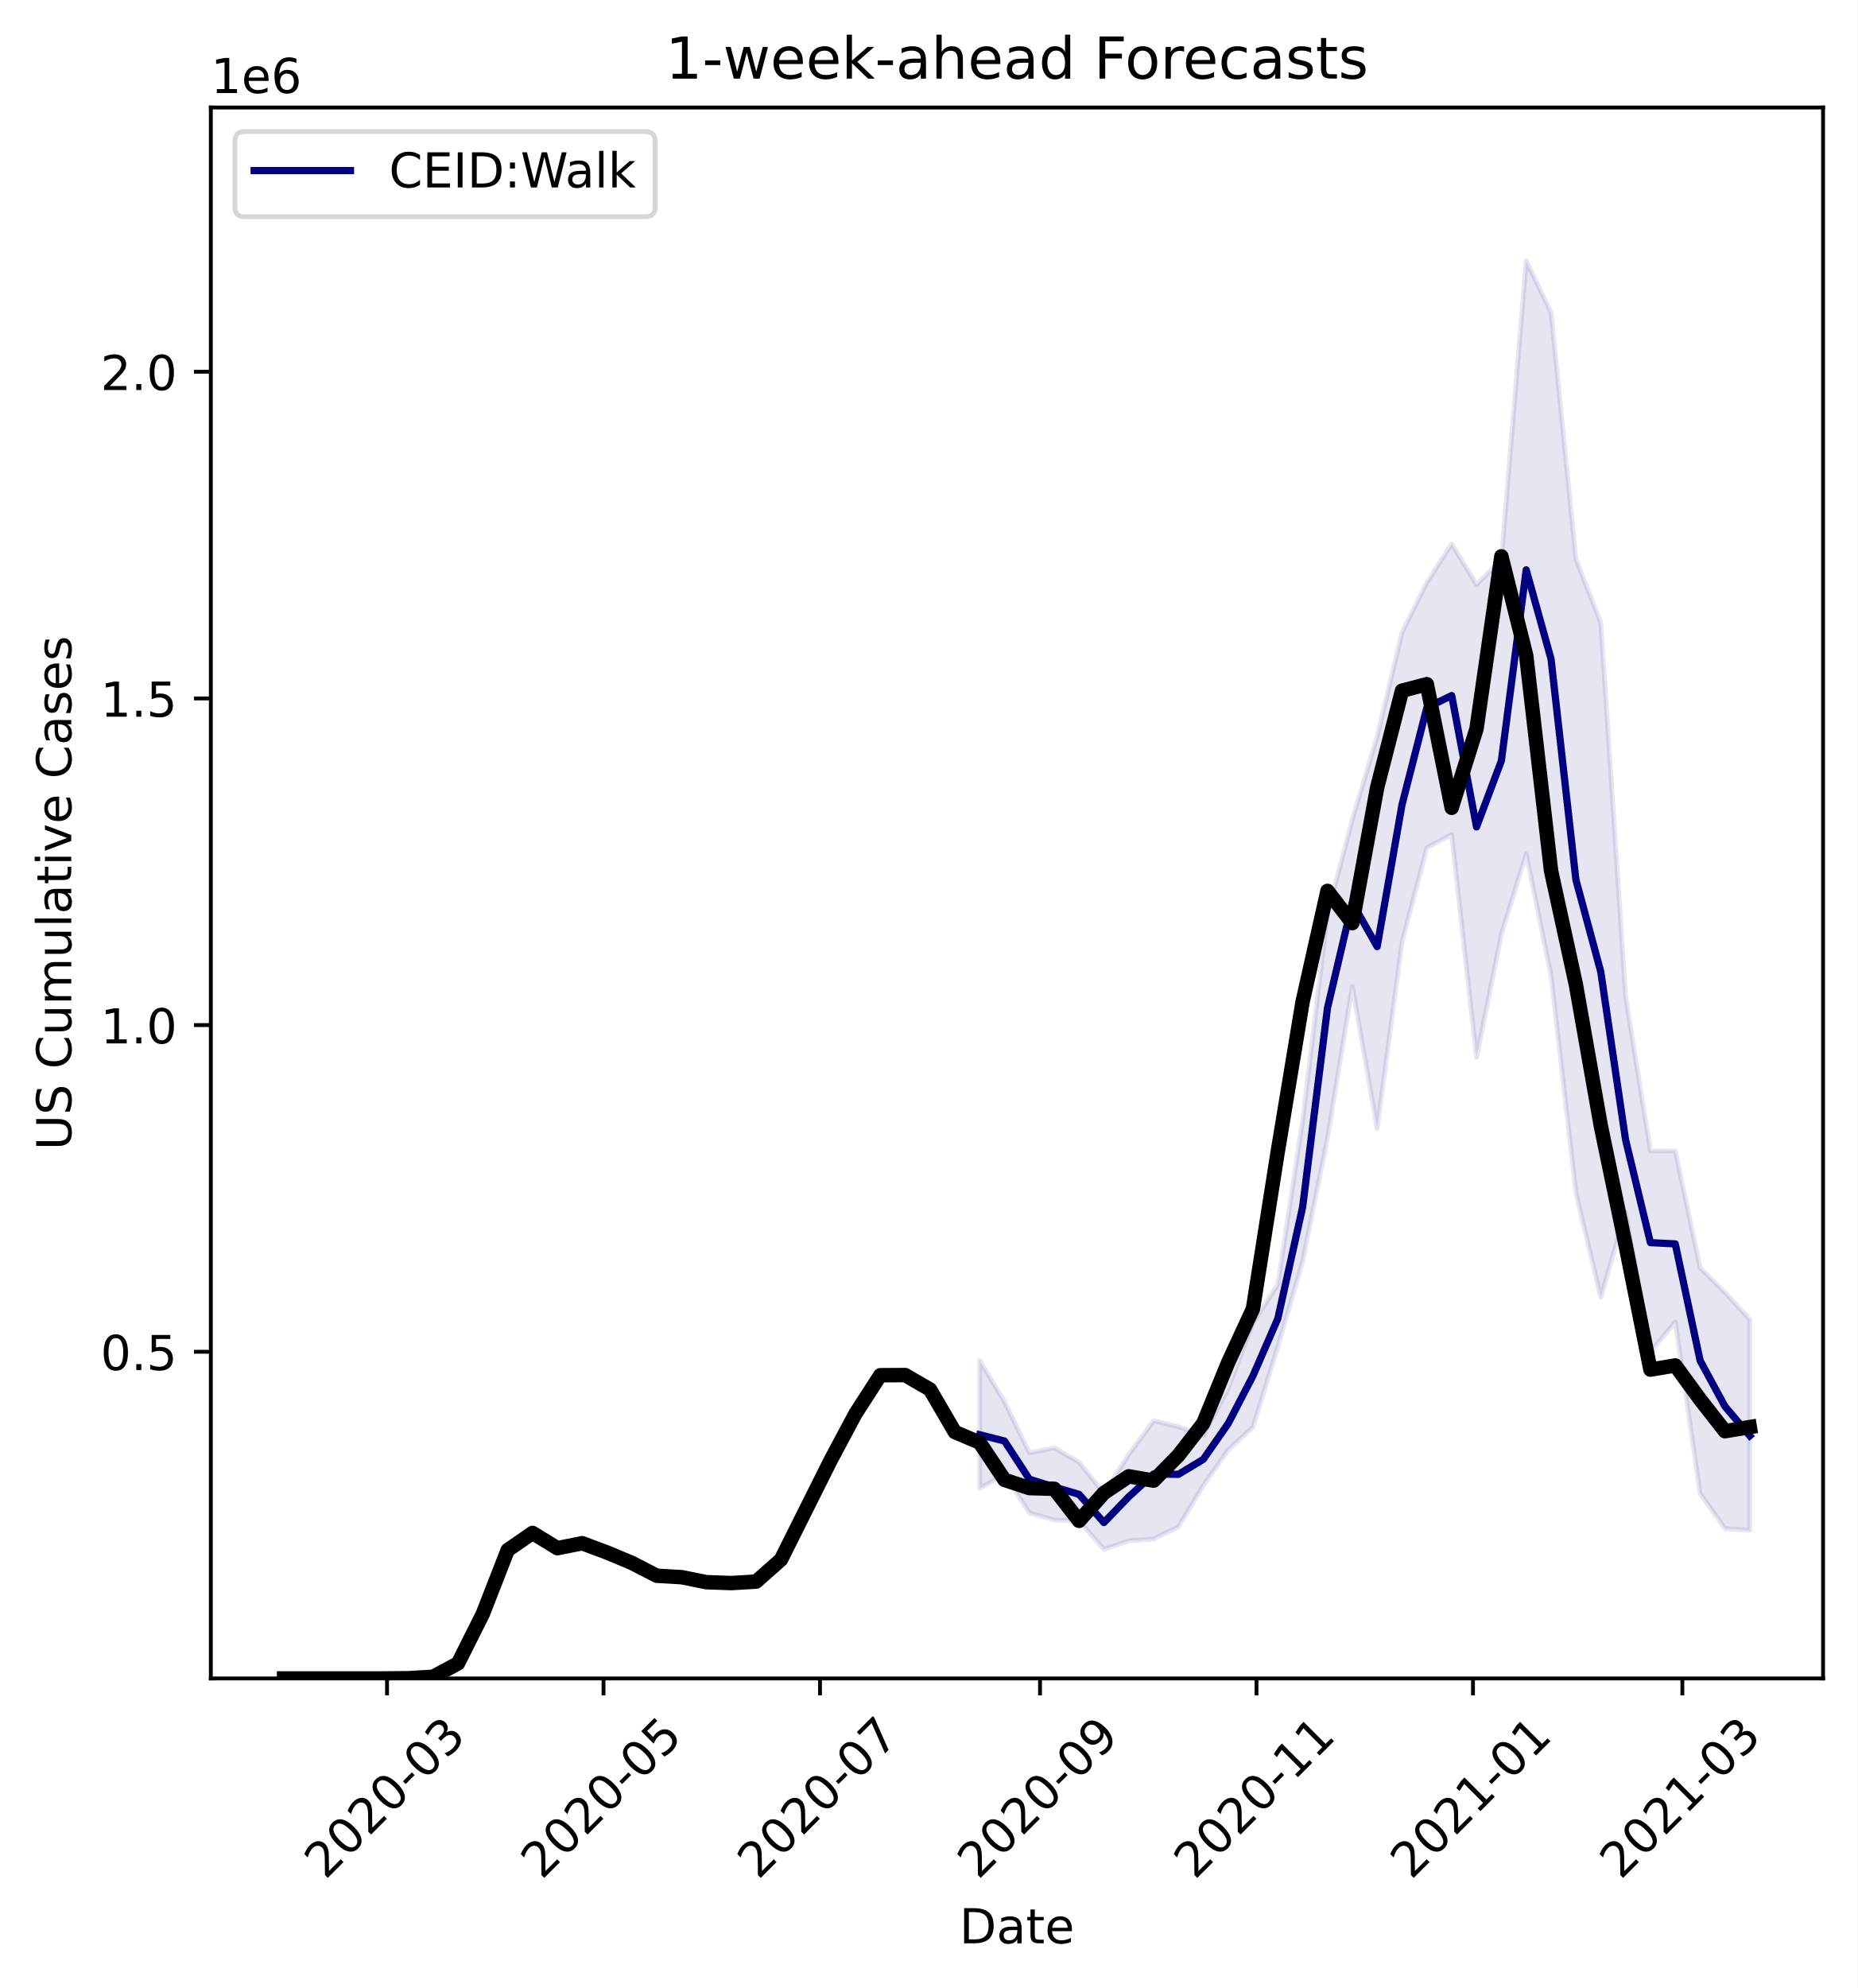
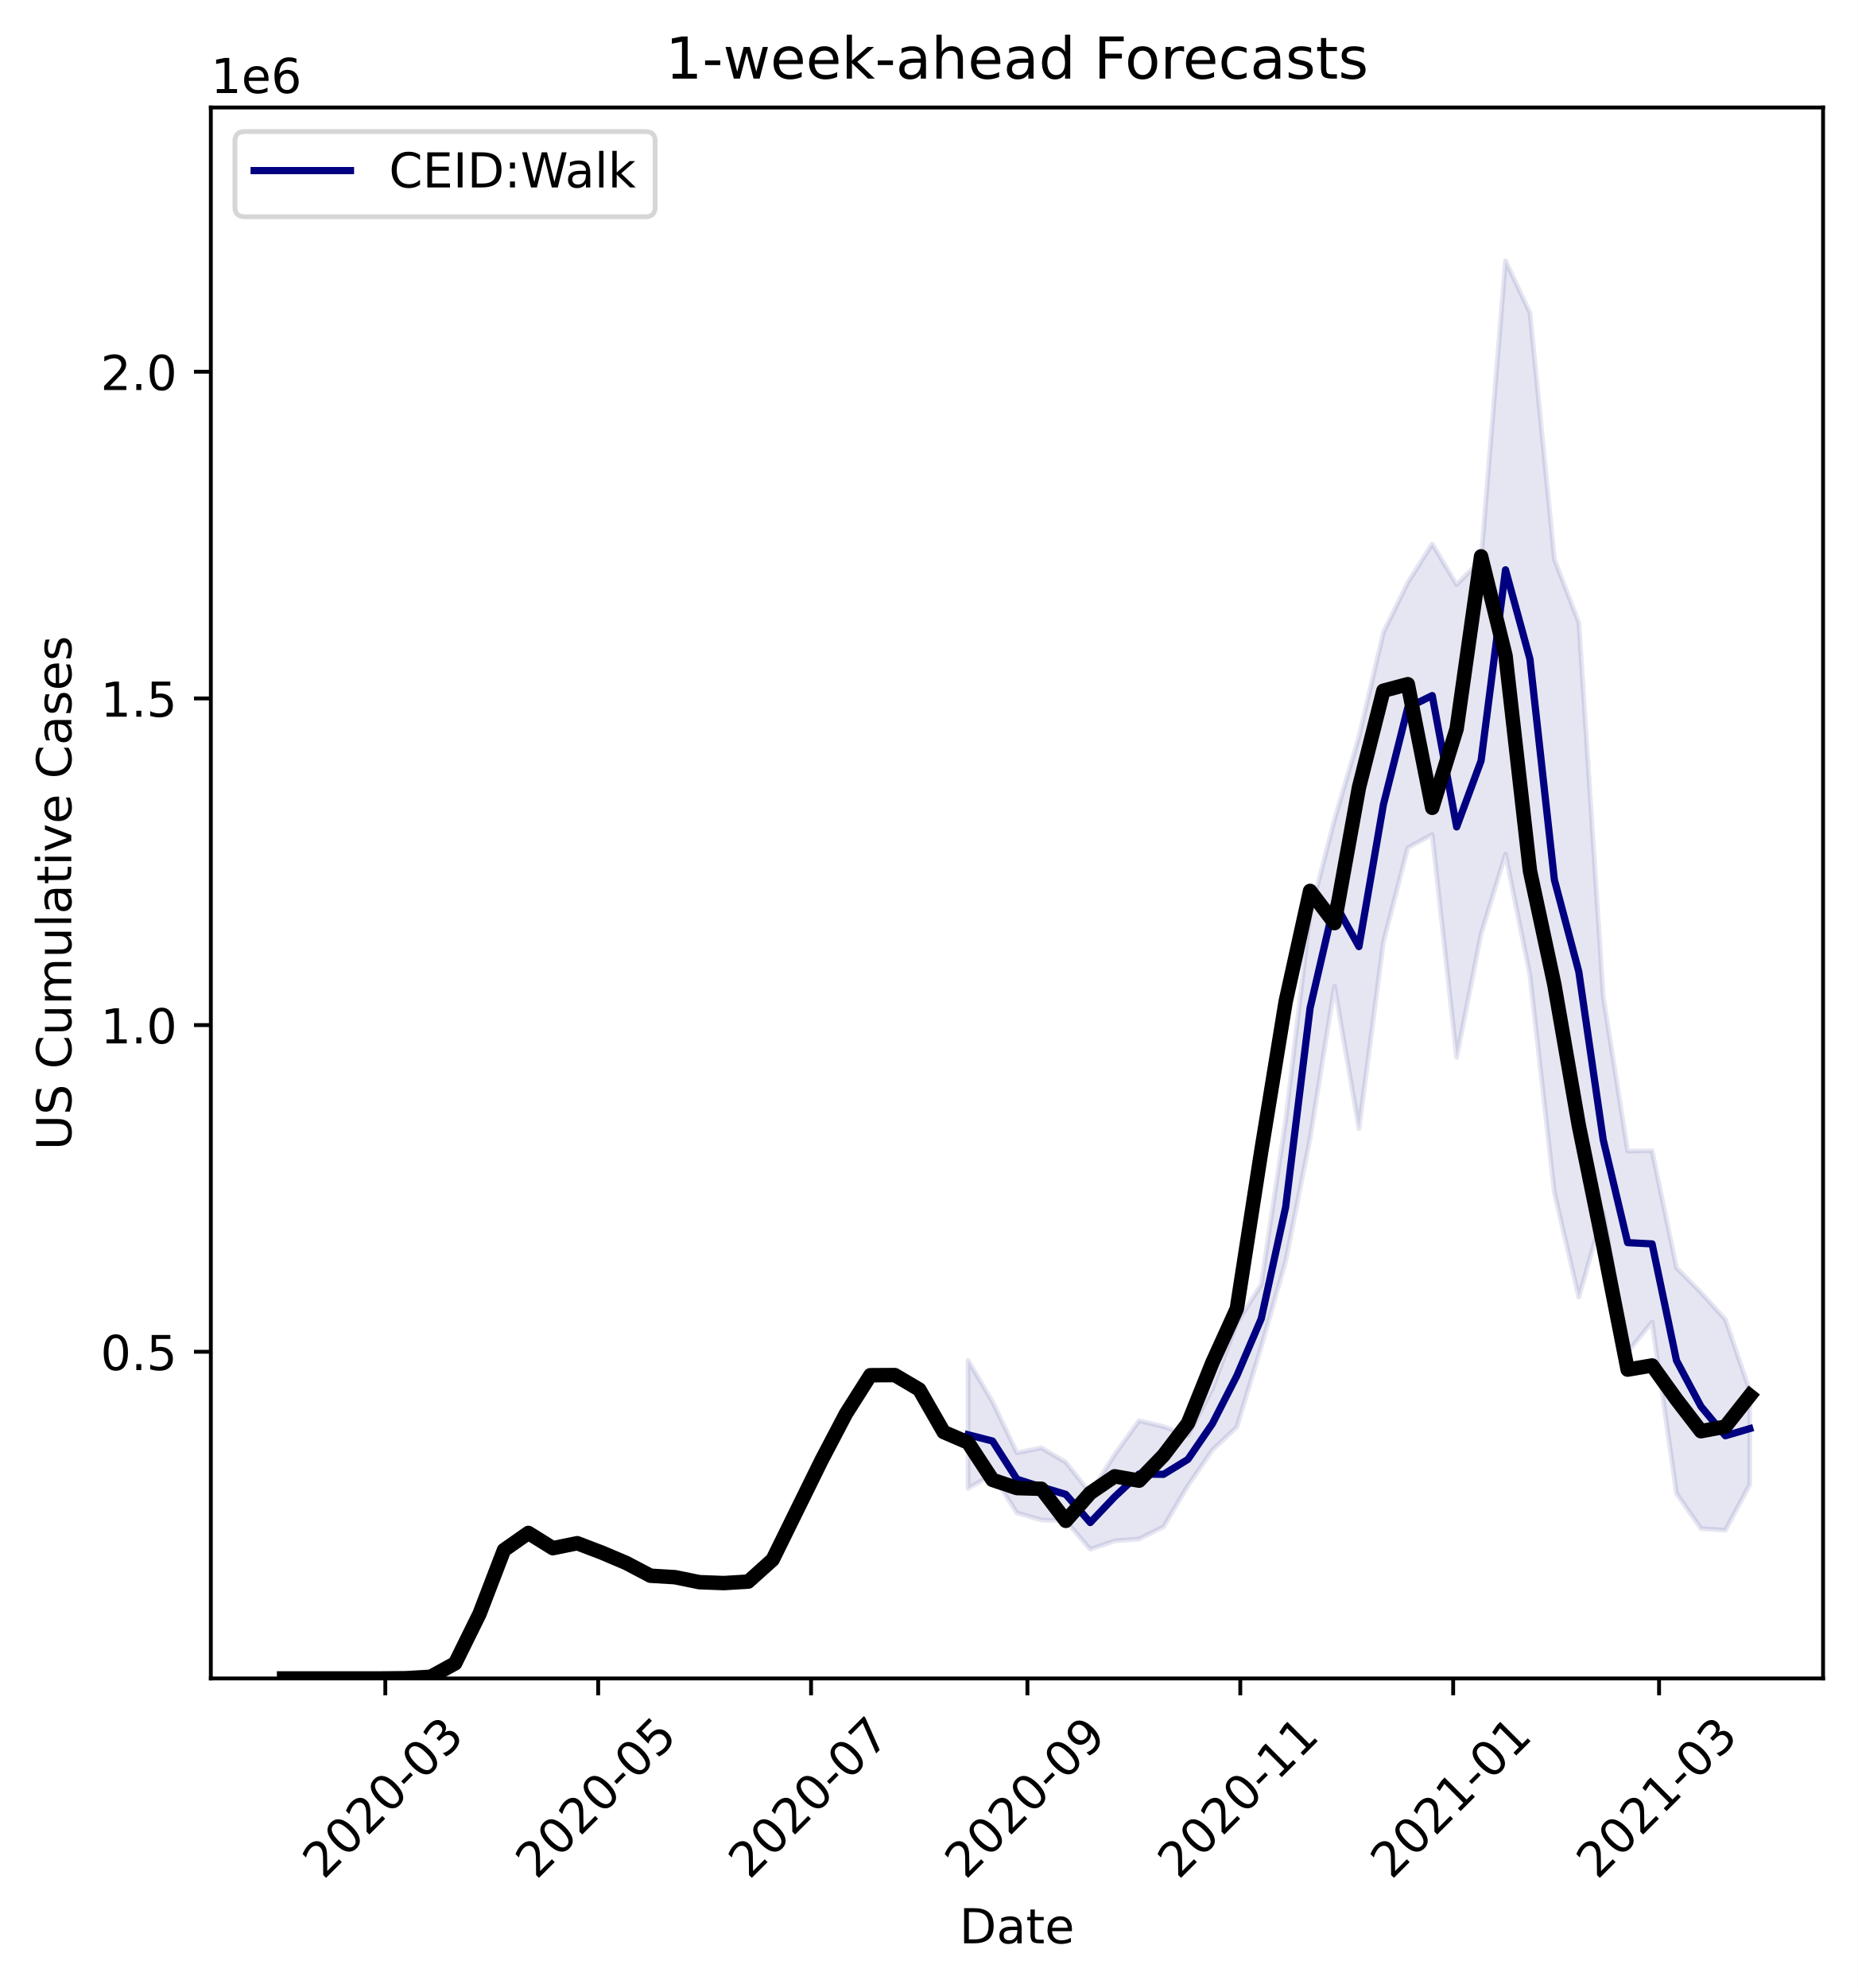
<svg xmlns="http://www.w3.org/2000/svg" xmlns:xlink="http://www.w3.org/1999/xlink" height="412.745pt" version="1.1" viewBox="0 0 385.781 412.745" width="385.781pt">
  <defs>
    <style type="text/css">
*{stroke-linecap:butt;stroke-linejoin:round;}
  </style>
  </defs>
  <g id="figure_1">
    <g id="patch_1">
      <path d="M 0 412.745  L 385.781 412.745  L 385.781 0  L 0 0  z " style="fill:#ffffff;" />
    </g>
    <g id="axes_1">
      <g id="patch_2">
        <path d="M 43.781 348.478  L 378.581 348.478  L 378.581 22.318  L 43.781 22.318  z " style="fill:#ffffff;" />
      </g>
      <g id="PolyCollection_1">
        <defs>
-           <path d="M 203.443 -130.276  L 203.443 -103.738  L 208.602 -106.605  L 213.761 -98.642  L 218.919 -97.173  L 224.078 -96.98  L 229.237 -91.088  L 234.395 -92.827  L 239.554 -93.236  L 244.713 -95.759  L 249.872 -104.308  L 255.03 -111.693  L 260.189 -116.458  L 265.348 -133.135  L 270.506 -150.865  L 275.665 -176.455  L 280.824 -207.996  L 285.982 -178.442  L 291.141 -217.152  L 296.3 -236.736  L 301.459 -239.491  L 306.617 -193.221  L 311.776 -218.84  L 316.935 -235.43  L 322.093 -210.278  L 327.252 -165.183  L 332.411 -143.42  L 337.57 -161.109  L 342.728 -132.05  L 347.887 -138.264  L 353.046 -102.678  L 358.204 -95.387  L 363.363 -95.051  L 363.363 -138.801  L 363.363 -138.801  L 358.204 -144.392  L 353.046 -149.519  L 347.887 -173.801  L 342.728 -173.77  L 337.57 -205.801  L 332.411 -283.465  L 327.252 -296.624  L 322.093 -347.801  L 316.935 -358.594  L 311.776 -296.475  L 306.617 -291.366  L 301.459 -299.815  L 296.3 -291.781  L 291.141 -281.403  L 285.982 -259.775  L 280.824 -242.571  L 275.665 -222.974  L 270.506 -180.047  L 265.348 -146.057  L 260.189 -138.045  L 255.03 -124.416  L 249.872 -114.721  L 244.713 -116.55  L 239.554 -117.776  L 234.395 -110.748  L 229.237 -102.726  L 224.078 -109.162  L 218.919 -112.134  L 213.761 -111.118  L 208.602 -121.696  L 203.443 -130.276  z " id="mccac0fa898" style="stroke:#000080;stroke-opacity:0.1;" />
+           <path d="M 201.036 -130.276  L 201.036 -103.738  L 206.109 -106.605  L 211.181 -98.642  L 216.254 -97.173  L 221.327 -96.98  L 226.399 -91.088  L 231.472 -92.827  L 236.545 -93.236  L 241.618 -95.759  L 246.69 -104.308  L 251.763 -111.693  L 256.836 -116.458  L 261.909 -133.135  L 266.981 -150.865  L 272.054 -176.455  L 277.127 -207.996  L 282.199 -178.442  L 287.272 -217.152  L 292.345 -236.736  L 297.418 -239.491  L 302.49 -193.221  L 307.563 -218.84  L 312.636 -235.43  L 317.709 -210.278  L 322.781 -165.183  L 327.854 -143.42  L 332.927 -161.109  L 337.999 -132.05  L 343.072 -138.264  L 348.145 -102.678  L 353.218 -95.387  L 358.29 -95.051  L 363.363 -104.524  L 363.363 -123.955  L 363.363 -123.955  L 358.29 -138.801  L 353.218 -144.392  L 348.145 -149.519  L 343.072 -173.801  L 337.999 -173.77  L 332.927 -205.801  L 327.854 -283.465  L 322.781 -296.624  L 317.709 -347.801  L 312.636 -358.594  L 307.563 -296.475  L 302.49 -291.366  L 297.418 -299.815  L 292.345 -291.781  L 287.272 -281.403  L 282.199 -259.775  L 277.127 -242.571  L 272.054 -222.974  L 266.981 -180.047  L 261.909 -146.057  L 256.836 -138.045  L 251.763 -124.416  L 246.69 -114.721  L 241.618 -116.55  L 236.545 -117.776  L 231.472 -110.748  L 226.399 -102.726  L 221.327 -109.162  L 216.254 -112.134  L 211.181 -111.118  L 206.109 -121.696  L 201.036 -130.276  z " id="mafcaa05355" style="stroke:#000080;stroke-opacity:0.1;" />
        </defs>
-         <g clip-path="url(#pb96f9cecdc)">
-           <use style="fill:#000080;fill-opacity:0.1;stroke:#000080;stroke-opacity:0.1;" x="0" xlink:href="#mccac0fa898" y="412.745" />
+         <g clip-path="url(#p8bfedc111c)">
+           <use style="fill:#000080;fill-opacity:0.1;stroke:#000080;stroke-opacity:0.1;" x="0" xlink:href="#mafcaa05355" y="412.745" />
        </g>
      </g>
      <g id="matplotlib.axis_1">
        <g id="xtick_1">
          <g id="line2d_1">
            <defs>
-               <path d="M 0 0  L 0 3.5  " id="mfee7a8692b" style="stroke:#000000;stroke-width:0.8;" />
-             </defs>
-             <g>
-               <use style="stroke:#000000;stroke-width:0.8;" x="80.371" xlink:href="#mfee7a8692b" y="348.478" />
+               <path d="M 0 0  L 0 3.5  " id="m36f935b553" style="stroke:#000000;stroke-width:0.8;" />
+             </defs>
+             <g>
+               <use style="stroke:#000000;stroke-width:0.8;" x="80.015" xlink:href="#m36f935b553" y="348.478" />
            </g>
          </g>
          <g id="text_1">
            <defs>
              <path d="M 19.188 8.297  L 53.609 8.297  L 53.609 0  L 7.328 0  L 7.328 8.297  Q 12.938 14.109 22.625 23.891  Q 32.328 33.688 34.812 36.531  Q 39.547 41.844 41.422 45.531  Q 43.312 49.219 43.312 52.781  Q 43.312 58.594 39.234 62.25  Q 35.156 65.922 28.609 65.922  Q 23.969 65.922 18.812 64.312  Q 13.672 62.703 7.812 59.422  L 7.812 69.391  Q 13.766 71.781 18.938 73  Q 24.125 74.219 28.422 74.219  Q 39.75 74.219 46.484 68.547  Q 53.219 62.891 53.219 53.422  Q 53.219 48.922 51.531 44.891  Q 49.859 40.875 45.406 35.406  Q 44.188 33.984 37.641 27.219  Q 31.109 20.453 19.188 8.297  z " id="DejaVuSans-50" />
              <path d="M 31.781 66.406  Q 24.172 66.406 20.328 58.906  Q 16.5 51.422 16.5 36.375  Q 16.5 21.391 20.328 13.891  Q 24.172 6.391 31.781 6.391  Q 39.453 6.391 43.281 13.891  Q 47.125 21.391 47.125 36.375  Q 47.125 51.422 43.281 58.906  Q 39.453 66.406 31.781 66.406  z M 31.781 74.219  Q 44.047 74.219 50.516 64.516  Q 56.984 54.828 56.984 36.375  Q 56.984 17.969 50.516 8.266  Q 44.047 -1.422 31.781 -1.422  Q 19.531 -1.422 13.062 8.266  Q 6.594 17.969 6.594 36.375  Q 6.594 54.828 13.062 64.516  Q 19.531 74.219 31.781 74.219  z " id="DejaVuSans-48" />
              <path d="M 4.891 31.391  L 31.203 31.391  L 31.203 23.391  L 4.891 23.391  z " id="DejaVuSans-45" />
              <path d="M 40.578 39.312  Q 47.656 37.797 51.625 33  Q 55.609 28.219 55.609 21.188  Q 55.609 10.406 48.188 4.484  Q 40.766 -1.422 27.094 -1.422  Q 22.516 -1.422 17.656 -0.516  Q 12.797 0.391 7.625 2.203  L 7.625 11.719  Q 11.719 9.328 16.594 8.109  Q 21.484 6.891 26.812 6.891  Q 36.078 6.891 40.938 10.547  Q 45.797 14.203 45.797 21.188  Q 45.797 27.641 41.281 31.266  Q 36.766 34.906 28.719 34.906  L 20.219 34.906  L 20.219 43.016  L 29.109 43.016  Q 36.375 43.016 40.234 45.922  Q 44.094 48.828 44.094 54.297  Q 44.094 59.906 40.109 62.906  Q 36.141 65.922 28.719 65.922  Q 24.656 65.922 20.016 65.031  Q 15.375 64.156 9.812 62.312  L 9.812 71.094  Q 15.438 72.656 20.344 73.438  Q 25.25 74.219 29.594 74.219  Q 40.828 74.219 47.359 69.109  Q 53.906 64.016 53.906 55.328  Q 53.906 49.266 50.438 45.094  Q 46.969 40.922 40.578 39.312  z " id="DejaVuSans-51" />
            </defs>
-             <g transform="translate(67.54993 390.3959)rotate(-45)scale(0.1 -0.1)">
+             <g transform="translate(67.19373 390.3959)rotate(-45)scale(0.1 -0.1)">
              <use xlink:href="#DejaVuSans-50" />
              <use x="63.623" xlink:href="#DejaVuSans-48" />
              <use x="127.246" xlink:href="#DejaVuSans-50" />
              <use x="190.869" xlink:href="#DejaVuSans-48" />
              <use x="254.492" xlink:href="#DejaVuSans-45" />
              <use x="290.576" xlink:href="#DejaVuSans-48" />
              <use x="354.199" xlink:href="#DejaVuSans-51" />
            </g>
          </g>
        </g>
        <g id="xtick_2">
          <g id="line2d_2">
            <g>
-               <use style="stroke:#000000;stroke-width:0.8;" x="125.326" xlink:href="#mfee7a8692b" y="348.478" />
+               <use style="stroke:#000000;stroke-width:0.8;" x="124.22" xlink:href="#m36f935b553" y="348.478" />
            </g>
          </g>
          <g id="text_2">
            <defs>
              <path d="M 10.797 72.906  L 49.516 72.906  L 49.516 64.594  L 19.828 64.594  L 19.828 46.734  Q 21.969 47.469 24.109 47.828  Q 26.266 48.188 28.422 48.188  Q 40.625 48.188 47.75 41.5  Q 54.891 34.812 54.891 23.391  Q 54.891 11.625 47.562 5.094  Q 40.234 -1.422 26.906 -1.422  Q 22.312 -1.422 17.547 -0.641  Q 12.797 0.141 7.719 1.703  L 7.719 11.625  Q 12.109 9.234 16.797 8.062  Q 21.484 6.891 26.703 6.891  Q 35.156 6.891 40.078 11.328  Q 45.016 15.766 45.016 23.391  Q 45.016 31 40.078 35.438  Q 35.156 39.891 26.703 39.891  Q 22.75 39.891 18.812 39.016  Q 14.891 38.141 10.797 36.281  z " id="DejaVuSans-53" />
            </defs>
-             <g transform="translate(112.5044 390.3959)rotate(-45)scale(0.1 -0.1)">
+             <g transform="translate(111.3989 390.3959)rotate(-45)scale(0.1 -0.1)">
              <use xlink:href="#DejaVuSans-50" />
              <use x="63.623" xlink:href="#DejaVuSans-48" />
              <use x="127.246" xlink:href="#DejaVuSans-50" />
              <use x="190.869" xlink:href="#DejaVuSans-48" />
              <use x="254.492" xlink:href="#DejaVuSans-45" />
              <use x="290.576" xlink:href="#DejaVuSans-48" />
              <use x="354.199" xlink:href="#DejaVuSans-53" />
            </g>
          </g>
        </g>
        <g id="xtick_3">
          <g id="line2d_3">
            <g>
-               <use style="stroke:#000000;stroke-width:0.8;" x="170.28" xlink:href="#mfee7a8692b" y="348.478" />
+               <use style="stroke:#000000;stroke-width:0.8;" x="168.425" xlink:href="#m36f935b553" y="348.478" />
            </g>
          </g>
          <g id="text_3">
            <defs>
              <path d="M 8.203 72.906  L 55.078 72.906  L 55.078 68.703  L 28.609 0  L 18.312 0  L 43.219 64.594  L 8.203 64.594  z " id="DejaVuSans-55" />
            </defs>
-             <g transform="translate(157.4588 390.3959)rotate(-45)scale(0.1 -0.1)">
+             <g transform="translate(155.6041 390.3959)rotate(-45)scale(0.1 -0.1)">
              <use xlink:href="#DejaVuSans-50" />
              <use x="63.623" xlink:href="#DejaVuSans-48" />
              <use x="127.246" xlink:href="#DejaVuSans-50" />
              <use x="190.869" xlink:href="#DejaVuSans-48" />
              <use x="254.492" xlink:href="#DejaVuSans-45" />
              <use x="290.576" xlink:href="#DejaVuSans-48" />
              <use x="354.199" xlink:href="#DejaVuSans-55" />
            </g>
          </g>
        </g>
        <g id="xtick_4">
          <g id="line2d_4">
            <g>
-               <use style="stroke:#000000;stroke-width:0.8;" x="215.971" xlink:href="#mfee7a8692b" y="348.478" />
+               <use style="stroke:#000000;stroke-width:0.8;" x="213.355" xlink:href="#m36f935b553" y="348.478" />
            </g>
          </g>
          <g id="text_4">
            <defs>
              <path d="M 10.984 1.516  L 10.984 10.5  Q 14.703 8.734 18.5 7.812  Q 22.312 6.891 25.984 6.891  Q 35.75 6.891 40.891 13.453  Q 46.047 20.016 46.781 33.406  Q 43.953 29.203 39.594 26.953  Q 35.25 24.703 29.984 24.703  Q 19.047 24.703 12.672 31.312  Q 6.297 37.938 6.297 49.422  Q 6.297 60.641 12.938 67.422  Q 19.578 74.219 30.609 74.219  Q 43.266 74.219 49.922 64.516  Q 56.594 54.828 56.594 36.375  Q 56.594 19.141 48.406 8.859  Q 40.234 -1.422 26.422 -1.422  Q 22.703 -1.422 18.891 -0.688  Q 15.094 0.047 10.984 1.516  z M 30.609 32.422  Q 37.25 32.422 41.125 36.953  Q 45.016 41.5 45.016 49.422  Q 45.016 57.281 41.125 61.844  Q 37.25 66.406 30.609 66.406  Q 23.969 66.406 20.094 61.844  Q 16.219 57.281 16.219 49.422  Q 16.219 41.5 20.094 36.953  Q 23.969 32.422 30.609 32.422  z " id="DejaVuSans-57" />
            </defs>
-             <g transform="translate(203.1502 390.3959)rotate(-45)scale(0.1 -0.1)">
+             <g transform="translate(200.534 390.3959)rotate(-45)scale(0.1 -0.1)">
              <use xlink:href="#DejaVuSans-50" />
              <use x="63.623" xlink:href="#DejaVuSans-48" />
              <use x="127.246" xlink:href="#DejaVuSans-50" />
              <use x="190.869" xlink:href="#DejaVuSans-48" />
              <use x="254.492" xlink:href="#DejaVuSans-45" />
              <use x="290.576" xlink:href="#DejaVuSans-48" />
              <use x="354.199" xlink:href="#DejaVuSans-57" />
            </g>
          </g>
        </g>
        <g id="xtick_5">
          <g id="line2d_5">
            <g>
-               <use style="stroke:#000000;stroke-width:0.8;" x="260.926" xlink:href="#mfee7a8692b" y="348.478" />
+               <use style="stroke:#000000;stroke-width:0.8;" x="257.56" xlink:href="#m36f935b553" y="348.478" />
            </g>
          </g>
          <g id="text_5">
            <defs>
              <path d="M 12.406 8.297  L 28.516 8.297  L 28.516 63.922  L 10.984 60.406  L 10.984 69.391  L 28.422 72.906  L 38.281 72.906  L 38.281 8.297  L 54.391 8.297  L 54.391 0  L 12.406 0  z " id="DejaVuSans-49" />
            </defs>
-             <g transform="translate(248.1046 390.3959)rotate(-45)scale(0.1 -0.1)">
+             <g transform="translate(244.7392 390.3959)rotate(-45)scale(0.1 -0.1)">
              <use xlink:href="#DejaVuSans-50" />
              <use x="63.623" xlink:href="#DejaVuSans-48" />
              <use x="127.246" xlink:href="#DejaVuSans-50" />
              <use x="190.869" xlink:href="#DejaVuSans-48" />
              <use x="254.492" xlink:href="#DejaVuSans-45" />
              <use x="290.576" xlink:href="#DejaVuSans-49" />
              <use x="354.199" xlink:href="#DejaVuSans-49" />
            </g>
          </g>
        </g>
        <g id="xtick_6">
          <g id="line2d_6">
            <g>
-               <use style="stroke:#000000;stroke-width:0.8;" x="305.88" xlink:href="#mfee7a8692b" y="348.478" />
+               <use style="stroke:#000000;stroke-width:0.8;" x="301.766" xlink:href="#m36f935b553" y="348.478" />
            </g>
          </g>
          <g id="text_6">
-             <g transform="translate(293.0591 390.3959)rotate(-45)scale(0.1 -0.1)">
+             <g transform="translate(288.9444 390.3959)rotate(-45)scale(0.1 -0.1)">
              <use xlink:href="#DejaVuSans-50" />
              <use x="63.623" xlink:href="#DejaVuSans-48" />
              <use x="127.246" xlink:href="#DejaVuSans-50" />
              <use x="190.869" xlink:href="#DejaVuSans-49" />
              <use x="254.492" xlink:href="#DejaVuSans-45" />
              <use x="290.576" xlink:href="#DejaVuSans-48" />
              <use x="354.199" xlink:href="#DejaVuSans-49" />
            </g>
          </g>
        </g>
        <g id="xtick_7">
          <g id="line2d_7">
            <g>
-               <use style="stroke:#000000;stroke-width:0.8;" x="349.361" xlink:href="#mfee7a8692b" y="348.478" />
+               <use style="stroke:#000000;stroke-width:0.8;" x="344.522" xlink:href="#m36f935b553" y="348.478" />
            </g>
          </g>
          <g id="text_7">
-             <g transform="translate(336.5396 390.3959)rotate(-45)scale(0.1 -0.1)">
+             <g transform="translate(331.7002 390.3959)rotate(-45)scale(0.1 -0.1)">
              <use xlink:href="#DejaVuSans-50" />
              <use x="63.623" xlink:href="#DejaVuSans-48" />
              <use x="127.246" xlink:href="#DejaVuSans-50" />
              <use x="190.869" xlink:href="#DejaVuSans-49" />
              <use x="254.492" xlink:href="#DejaVuSans-45" />
              <use x="290.576" xlink:href="#DejaVuSans-48" />
              <use x="354.199" xlink:href="#DejaVuSans-51" />
            </g>
          </g>
        </g>
        <g id="text_8">
          <defs>
            <path d="M 19.672 64.797  L 19.672 8.109  L 31.594 8.109  Q 46.688 8.109 53.688 14.938  Q 60.688 21.781 60.688 36.531  Q 60.688 51.172 53.688 57.984  Q 46.688 64.797 31.594 64.797  z M 9.812 72.906  L 30.078 72.906  Q 51.266 72.906 61.172 64.094  Q 71.094 55.281 71.094 36.531  Q 71.094 17.672 61.125 8.828  Q 51.172 0 30.078 0  L 9.812 0  z " id="DejaVuSans-68" />
            <path d="M 34.281 27.484  Q 23.391 27.484 19.188 25  Q 14.984 22.516 14.984 16.5  Q 14.984 11.719 18.141 8.906  Q 21.297 6.109 26.703 6.109  Q 34.188 6.109 38.703 11.406  Q 43.219 16.703 43.219 25.484  L 43.219 27.484  z M 52.203 31.203  L 52.203 0  L 43.219 0  L 43.219 8.297  Q 40.141 3.328 35.547 0.953  Q 30.953 -1.422 24.312 -1.422  Q 15.922 -1.422 10.953 3.297  Q 6 8.016 6 15.922  Q 6 25.141 12.172 29.828  Q 18.359 34.516 30.609 34.516  L 43.219 34.516  L 43.219 35.406  Q 43.219 41.609 39.141 45  Q 35.062 48.391 27.688 48.391  Q 23 48.391 18.547 47.266  Q 14.109 46.141 10.016 43.891  L 10.016 52.203  Q 14.938 54.109 19.578 55.047  Q 24.219 56 28.609 56  Q 40.484 56 46.344 49.844  Q 52.203 43.703 52.203 31.203  z " id="DejaVuSans-97" />
            <path d="M 18.312 70.219  L 18.312 54.688  L 36.812 54.688  L 36.812 47.703  L 18.312 47.703  L 18.312 18.016  Q 18.312 11.328 20.141 9.422  Q 21.969 7.516 27.594 7.516  L 36.812 7.516  L 36.812 0  L 27.594 0  Q 17.188 0 13.234 3.875  Q 9.281 7.766 9.281 18.016  L 9.281 47.703  L 2.688 47.703  L 2.688 54.688  L 9.281 54.688  L 9.281 70.219  z " id="DejaVuSans-116" />
            <path d="M 56.203 29.594  L 56.203 25.203  L 14.891 25.203  Q 15.484 15.922 20.484 11.062  Q 25.484 6.203 34.422 6.203  Q 39.594 6.203 44.453 7.469  Q 49.312 8.734 54.109 11.281  L 54.109 2.781  Q 49.266 0.734 44.188 -0.344  Q 39.109 -1.422 33.891 -1.422  Q 20.797 -1.422 13.156 6.188  Q 5.516 13.812 5.516 26.812  Q 5.516 40.234 12.766 48.109  Q 20.016 56 32.328 56  Q 43.359 56 49.781 48.891  Q 56.203 41.797 56.203 29.594  z M 47.219 32.234  Q 47.125 39.594 43.094 43.984  Q 39.062 48.391 32.422 48.391  Q 24.906 48.391 20.391 44.141  Q 15.875 39.891 15.188 32.172  z " id="DejaVuSans-101" />
          </defs>
          <g transform="translate(199.2305 403.4649)scale(0.1 -0.1)">
            <use xlink:href="#DejaVuSans-68" />
            <use x="77.002" xlink:href="#DejaVuSans-97" />
            <use x="138.281" xlink:href="#DejaVuSans-116" />
            <use x="177.49" xlink:href="#DejaVuSans-101" />
          </g>
        </g>
      </g>
      <g id="matplotlib.axis_2">
        <g id="ytick_1">
          <g id="line2d_8">
            <defs>
-               <path d="M 0 0  L -3.5 0  " id="m509461e89c" style="stroke:#000000;stroke-width:0.8;" />
-             </defs>
-             <g>
-               <use style="stroke:#000000;stroke-width:0.8;" x="43.781" xlink:href="#m509461e89c" y="280.653" />
+               <path d="M 0 0  L -3.5 0  " id="me0f3a6c962" style="stroke:#000000;stroke-width:0.8;" />
+             </defs>
+             <g>
+               <use style="stroke:#000000;stroke-width:0.8;" x="43.781" xlink:href="#me0f3a6c962" y="280.653" />
            </g>
          </g>
          <g id="text_9">
            <defs>
              <path d="M 10.688 12.406  L 21 12.406  L 21 0  L 10.688 0  z " id="DejaVuSans-46" />
            </defs>
            <g transform="translate(20.87813 284.4525)scale(0.1 -0.1)">
              <use xlink:href="#DejaVuSans-48" />
              <use x="63.623" xlink:href="#DejaVuSans-46" />
              <use x="95.41" xlink:href="#DejaVuSans-53" />
            </g>
          </g>
        </g>
        <g id="ytick_2">
          <g id="line2d_9">
            <g>
-               <use style="stroke:#000000;stroke-width:0.8;" x="43.781" xlink:href="#m509461e89c" y="212.828" />
+               <use style="stroke:#000000;stroke-width:0.8;" x="43.781" xlink:href="#me0f3a6c962" y="212.828" />
            </g>
          </g>
          <g id="text_10">
            <g transform="translate(20.87813 216.6275)scale(0.1 -0.1)">
              <use xlink:href="#DejaVuSans-49" />
              <use x="63.623" xlink:href="#DejaVuSans-46" />
              <use x="95.41" xlink:href="#DejaVuSans-48" />
            </g>
          </g>
        </g>
        <g id="ytick_3">
          <g id="line2d_10">
            <g>
-               <use style="stroke:#000000;stroke-width:0.8;" x="43.781" xlink:href="#m509461e89c" y="145.003" />
+               <use style="stroke:#000000;stroke-width:0.8;" x="43.781" xlink:href="#me0f3a6c962" y="145.003" />
            </g>
          </g>
          <g id="text_11">
            <g transform="translate(20.87813 148.8025)scale(0.1 -0.1)">
              <use xlink:href="#DejaVuSans-49" />
              <use x="63.623" xlink:href="#DejaVuSans-46" />
              <use x="95.41" xlink:href="#DejaVuSans-53" />
            </g>
          </g>
        </g>
        <g id="ytick_4">
          <g id="line2d_11">
            <g>
-               <use style="stroke:#000000;stroke-width:0.8;" x="43.781" xlink:href="#m509461e89c" y="77.178" />
+               <use style="stroke:#000000;stroke-width:0.8;" x="43.781" xlink:href="#me0f3a6c962" y="77.178" />
            </g>
          </g>
          <g id="text_12">
            <g transform="translate(20.87813 80.97751)scale(0.1 -0.1)">
              <use xlink:href="#DejaVuSans-50" />
              <use x="63.623" xlink:href="#DejaVuSans-46" />
              <use x="95.41" xlink:href="#DejaVuSans-48" />
            </g>
          </g>
        </g>
        <g id="text_13">
          <defs>
            <path d="M 8.688 72.906  L 18.609 72.906  L 18.609 28.609  Q 18.609 16.891 22.844 11.734  Q 27.094 6.594 36.625 6.594  Q 46.094 6.594 50.344 11.734  Q 54.594 16.891 54.594 28.609  L 54.594 72.906  L 64.5 72.906  L 64.5 27.391  Q 64.5 13.141 57.438 5.859  Q 50.391 -1.422 36.625 -1.422  Q 22.797 -1.422 15.734 5.859  Q 8.688 13.141 8.688 27.391  z " id="DejaVuSans-85" />
            <path d="M 53.516 70.516  L 53.516 60.891  Q 47.906 63.578 42.922 64.891  Q 37.938 66.219 33.297 66.219  Q 25.25 66.219 20.875 63.094  Q 16.5 59.969 16.5 54.203  Q 16.5 49.359 19.406 46.891  Q 22.312 44.438 30.422 42.922  L 36.375 41.703  Q 47.406 39.594 52.656 34.297  Q 57.906 29 57.906 20.125  Q 57.906 9.516 50.797 4.047  Q 43.703 -1.422 29.984 -1.422  Q 24.812 -1.422 18.969 -0.25  Q 13.141 0.922 6.891 3.219  L 6.891 13.375  Q 12.891 10.016 18.656 8.297  Q 24.422 6.594 29.984 6.594  Q 38.422 6.594 43.016 9.906  Q 47.609 13.234 47.609 19.391  Q 47.609 24.75 44.312 27.781  Q 41.016 30.812 33.5 32.328  L 27.484 33.5  Q 16.453 35.688 11.516 40.375  Q 6.594 45.062 6.594 53.422  Q 6.594 63.094 13.406 68.656  Q 20.219 74.219 32.172 74.219  Q 37.312 74.219 42.625 73.281  Q 47.953 72.359 53.516 70.516  z " id="DejaVuSans-83" />
            <path id="DejaVuSans-32" />
            <path d="M 64.406 67.281  L 64.406 56.891  Q 59.422 61.531 53.781 63.812  Q 48.141 66.109 41.797 66.109  Q 29.297 66.109 22.656 58.469  Q 16.016 50.828 16.016 36.375  Q 16.016 21.969 22.656 14.328  Q 29.297 6.688 41.797 6.688  Q 48.141 6.688 53.781 8.984  Q 59.422 11.281 64.406 15.922  L 64.406 5.609  Q 59.234 2.094 53.438 0.328  Q 47.656 -1.422 41.219 -1.422  Q 24.656 -1.422 15.125 8.703  Q 5.609 18.844 5.609 36.375  Q 5.609 53.953 15.125 64.078  Q 24.656 74.219 41.219 74.219  Q 47.75 74.219 53.531 72.484  Q 59.328 70.75 64.406 67.281  z " id="DejaVuSans-67" />
            <path d="M 8.5 21.578  L 8.5 54.688  L 17.484 54.688  L 17.484 21.922  Q 17.484 14.156 20.5 10.266  Q 23.531 6.391 29.594 6.391  Q 36.859 6.391 41.078 11.031  Q 45.312 15.672 45.312 23.688  L 45.312 54.688  L 54.297 54.688  L 54.297 0  L 45.312 0  L 45.312 8.406  Q 42.047 3.422 37.719 1  Q 33.406 -1.422 27.688 -1.422  Q 18.266 -1.422 13.375 4.438  Q 8.5 10.297 8.5 21.578  z M 31.109 56  z " id="DejaVuSans-117" />
            <path d="M 52 44.188  Q 55.375 50.25 60.062 53.125  Q 64.75 56 71.094 56  Q 79.641 56 84.281 50.016  Q 88.922 44.047 88.922 33.016  L 88.922 0  L 79.891 0  L 79.891 32.719  Q 79.891 40.578 77.094 44.375  Q 74.312 48.188 68.609 48.188  Q 61.625 48.188 57.562 43.547  Q 53.516 38.922 53.516 30.906  L 53.516 0  L 44.484 0  L 44.484 32.719  Q 44.484 40.625 41.703 44.406  Q 38.922 48.188 33.109 48.188  Q 26.219 48.188 22.156 43.531  Q 18.109 38.875 18.109 30.906  L 18.109 0  L 9.078 0  L 9.078 54.688  L 18.109 54.688  L 18.109 46.188  Q 21.188 51.219 25.484 53.609  Q 29.781 56 35.688 56  Q 41.656 56 45.828 52.969  Q 50 49.953 52 44.188  z " id="DejaVuSans-109" />
            <path d="M 9.422 75.984  L 18.406 75.984  L 18.406 0  L 9.422 0  z " id="DejaVuSans-108" />
            <path d="M 9.422 54.688  L 18.406 54.688  L 18.406 0  L 9.422 0  z M 9.422 75.984  L 18.406 75.984  L 18.406 64.594  L 9.422 64.594  z " id="DejaVuSans-105" />
            <path d="M 2.984 54.688  L 12.5 54.688  L 29.594 8.797  L 46.688 54.688  L 56.203 54.688  L 35.688 0  L 23.484 0  z " id="DejaVuSans-118" />
            <path d="M 44.281 53.078  L 44.281 44.578  Q 40.484 46.531 36.375 47.5  Q 32.281 48.484 27.875 48.484  Q 21.188 48.484 17.844 46.438  Q 14.5 44.391 14.5 40.281  Q 14.5 37.156 16.891 35.375  Q 19.281 33.594 26.516 31.984  L 29.594 31.297  Q 39.156 29.25 43.188 25.516  Q 47.219 21.781 47.219 15.094  Q 47.219 7.469 41.188 3.016  Q 35.156 -1.422 24.609 -1.422  Q 20.219 -1.422 15.453 -0.562  Q 10.688 0.297 5.422 2  L 5.422 11.281  Q 10.406 8.688 15.234 7.391  Q 20.062 6.109 24.812 6.109  Q 31.156 6.109 34.562 8.281  Q 37.984 10.453 37.984 14.406  Q 37.984 18.062 35.516 20.016  Q 33.062 21.969 24.703 23.781  L 21.578 24.516  Q 13.234 26.266 9.516 29.906  Q 5.812 33.547 5.812 39.891  Q 5.812 47.609 11.281 51.797  Q 16.75 56 26.812 56  Q 31.781 56 36.172 55.266  Q 40.578 54.547 44.281 53.078  z " id="DejaVuSans-115" />
          </defs>
          <g transform="translate(14.79844 238.7887)rotate(-90)scale(0.1 -0.1)">
            <use xlink:href="#DejaVuSans-85" />
            <use x="73.193" xlink:href="#DejaVuSans-83" />
            <use x="136.67" xlink:href="#DejaVuSans-32" />
            <use x="168.457" xlink:href="#DejaVuSans-67" />
            <use x="238.281" xlink:href="#DejaVuSans-117" />
            <use x="301.66" xlink:href="#DejaVuSans-109" />
            <use x="399.072" xlink:href="#DejaVuSans-117" />
            <use x="462.451" xlink:href="#DejaVuSans-108" />
            <use x="490.234" xlink:href="#DejaVuSans-97" />
            <use x="551.514" xlink:href="#DejaVuSans-116" />
            <use x="590.723" xlink:href="#DejaVuSans-105" />
            <use x="618.506" xlink:href="#DejaVuSans-118" />
            <use x="677.686" xlink:href="#DejaVuSans-101" />
            <use x="739.209" xlink:href="#DejaVuSans-32" />
            <use x="770.996" xlink:href="#DejaVuSans-67" />
            <use x="840.82" xlink:href="#DejaVuSans-97" />
            <use x="902.1" xlink:href="#DejaVuSans-115" />
            <use x="954.199" xlink:href="#DejaVuSans-101" />
            <use x="1015.723" xlink:href="#DejaVuSans-115" />
          </g>
        </g>
        <g id="text_14">
          <defs>
            <path d="M 33.016 40.375  Q 26.375 40.375 22.484 35.828  Q 18.609 31.297 18.609 23.391  Q 18.609 15.531 22.484 10.953  Q 26.375 6.391 33.016 6.391  Q 39.656 6.391 43.531 10.953  Q 47.406 15.531 47.406 23.391  Q 47.406 31.297 43.531 35.828  Q 39.656 40.375 33.016 40.375  z M 52.594 71.297  L 52.594 62.312  Q 48.875 64.062 45.094 64.984  Q 41.312 65.922 37.594 65.922  Q 27.828 65.922 22.672 59.328  Q 17.531 52.734 16.797 39.406  Q 19.672 43.656 24.016 45.922  Q 28.375 48.188 33.594 48.188  Q 44.578 48.188 50.953 41.516  Q 57.328 34.859 57.328 23.391  Q 57.328 12.156 50.688 5.359  Q 44.047 -1.422 33.016 -1.422  Q 20.359 -1.422 13.672 8.266  Q 6.984 17.969 6.984 36.375  Q 6.984 53.656 15.188 63.938  Q 23.391 74.219 37.203 74.219  Q 40.922 74.219 44.703 73.484  Q 48.484 72.75 52.594 71.297  z " id="DejaVuSans-54" />
          </defs>
          <g transform="translate(43.78125 19.31812)scale(0.1 -0.1)">
            <use xlink:href="#DejaVuSans-49" />
            <use x="63.623" xlink:href="#DejaVuSans-101" />
            <use x="125.146" xlink:href="#DejaVuSans-54" />
          </g>
        </g>
      </g>
      <g id="line2d_12">
-         <path clip-path="url(#pb96f9cecdc)" d="M 203.443 297.879  L 208.602 299.186  L 213.761 307.109  L 218.919 308.734  L 224.078 310.259  L 229.237 316.11  L 234.395 310.763  L 239.554 306.024  L 244.713 306.101  L 249.872 302.988  L 255.03 295.589  L 260.189 285.65  L 265.348 273.789  L 270.506 250.607  L 275.665 209.298  L 280.824 187.405  L 285.982 196.532  L 291.141 167.083  L 296.3 146.922  L 301.459 144.409  L 306.617 171.683  L 311.776 157.951  L 316.935 118.306  L 322.093 136.839  L 327.252 182.645  L 332.411 201.737  L 337.57 236.651  L 342.728 257.993  L 347.887 258.254  L 353.046 282.48  L 358.204 291.993  L 363.363 298.091  " style="fill:none;stroke:#000080;stroke-linecap:square;stroke-width:1.5;" />
+         <path clip-path="url(#p8bfedc111c)" d="M 201.036 297.879  L 206.109 299.186  L 211.181 307.109  L 216.254 308.734  L 221.327 310.259  L 226.399 316.11  L 231.472 310.763  L 236.545 306.024  L 241.618 306.101  L 246.69 302.988  L 251.763 295.589  L 256.836 285.65  L 261.909 273.789  L 266.981 250.607  L 272.054 209.298  L 277.127 187.405  L 282.199 196.532  L 287.272 167.083  L 292.345 146.922  L 297.418 144.409  L 302.49 171.683  L 307.563 157.951  L 312.636 118.306  L 317.709 136.839  L 322.781 182.645  L 327.854 201.737  L 332.927 236.651  L 337.999 257.993  L 343.072 258.254  L 348.145 282.48  L 353.218 291.993  L 358.29 298.091  L 363.363 296.603  " style="fill:none;stroke:#000080;stroke-linecap:square;stroke-width:1.5;" />
      </g>
      <g id="line2d_13">
-         <path clip-path="url(#pb96f9cecdc)" d="M 58.999 348.477  L 64.158 348.478  L 69.317 348.478  L 74.476 348.478  L 79.634 348.477  L 84.793 348.427  L 89.952 348.128  L 95.11 345.347  L 100.269 335.057  L 105.428 321.827  L 110.586 318.269  L 115.745 321.429  L 120.904 320.4  L 126.063 322.336  L 131.221 324.487  L 136.38 327.152  L 141.539 327.454  L 146.697 328.488  L 151.856 328.676  L 157.015 328.368  L 162.174 323.809  L 167.332 313.493  L 172.491 303.18  L 177.65 293.513  L 182.808 285.52  L 187.967 285.492  L 193.126 288.481  L 198.284 297.324  L 203.443 299.509  L 208.602 307.252  L 213.761 308.956  L 218.919 309.099  L 224.078 315.757  L 229.237 309.977  L 234.395 306.509  L 239.554 307.409  L 244.713 302.164  L 249.872 295.503  L 255.03 282.91  L 260.189 271.735  L 265.348 239.061  L 270.506 207.959  L 275.665 184.969  L 280.824 191.657  L 285.982 163.517  L 291.141 143.406  L 296.3 142.05  L 301.459 167.717  L 306.617 151.297  L 311.776 115.507  L 316.935 136.111  L 322.093 180.791  L 327.252 204.434  L 332.411 233.663  L 337.57 258.517  L 342.728 284.356  L 347.887 283.496  L 353.046 290.558  L 358.204 297.143  L 363.363 296.289  " style="fill:none;stroke:#000000;stroke-linecap:square;stroke-width:3;" />
+         <path clip-path="url(#p8bfedc111c)" d="M 58.999 348.477  L 64.072 348.478  L 69.145 348.478  L 74.218 348.478  L 79.29 348.477  L 84.363 348.427  L 89.436 348.128  L 94.509 345.347  L 99.581 335.057  L 104.654 321.827  L 109.727 318.269  L 114.799 321.429  L 119.872 320.4  L 124.945 322.336  L 130.018 324.487  L 135.09 327.152  L 140.163 327.454  L 145.236 328.488  L 150.309 328.676  L 155.381 328.368  L 160.454 323.809  L 165.527 313.493  L 170.599 303.18  L 175.672 293.513  L 180.745 285.52  L 185.818 285.492  L 190.89 288.481  L 195.963 297.324  L 201.036 299.509  L 206.109 307.252  L 211.181 308.956  L 216.254 309.099  L 221.327 315.757  L 226.399 309.977  L 231.472 306.509  L 236.545 307.409  L 241.618 302.164  L 246.69 295.503  L 251.763 282.91  L 256.836 271.735  L 261.909 239.061  L 266.981 207.959  L 272.054 184.969  L 277.127 191.657  L 282.199 163.517  L 287.272 143.406  L 292.345 142.05  L 297.418 167.717  L 302.49 151.297  L 307.563 115.507  L 312.636 136.111  L 317.709 180.791  L 322.781 204.434  L 327.854 233.663  L 332.927 258.517  L 337.999 284.356  L 343.072 283.496  L 348.145 290.558  L 353.218 297.143  L 358.29 296.201  L 363.363 289.776  " style="fill:none;stroke:#000000;stroke-linecap:square;stroke-width:3;" />
      </g>
      <g id="patch_3">
        <path d="M 43.781 348.478  L 43.781 22.318  " style="fill:none;stroke:#000000;stroke-linecap:square;stroke-linejoin:miter;stroke-width:0.8;" />
      </g>
      <g id="patch_4">
        <path d="M 378.581 348.478  L 378.581 22.318  " style="fill:none;stroke:#000000;stroke-linecap:square;stroke-linejoin:miter;stroke-width:0.8;" />
      </g>
      <g id="patch_5">
        <path d="M 43.781 348.478  L 378.581 348.478  " style="fill:none;stroke:#000000;stroke-linecap:square;stroke-linejoin:miter;stroke-width:0.8;" />
      </g>
      <g id="patch_6">
        <path d="M 43.781 22.318  L 378.581 22.318  " style="fill:none;stroke:#000000;stroke-linecap:square;stroke-linejoin:miter;stroke-width:0.8;" />
      </g>
      <g id="text_15">
        <defs>
          <path d="M 4.203 54.688  L 13.188 54.688  L 24.422 12.016  L 35.594 54.688  L 46.188 54.688  L 57.422 12.016  L 68.609 54.688  L 77.594 54.688  L 63.281 0  L 52.688 0  L 40.922 44.828  L 29.109 0  L 18.5 0  z " id="DejaVuSans-119" />
          <path d="M 9.078 75.984  L 18.109 75.984  L 18.109 31.109  L 44.922 54.688  L 56.391 54.688  L 27.391 29.109  L 57.625 0  L 45.906 0  L 18.109 26.703  L 18.109 0  L 9.078 0  z " id="DejaVuSans-107" />
          <path d="M 54.891 33.016  L 54.891 0  L 45.906 0  L 45.906 32.719  Q 45.906 40.484 42.875 44.328  Q 39.844 48.188 33.797 48.188  Q 26.516 48.188 22.312 43.547  Q 18.109 38.922 18.109 30.906  L 18.109 0  L 9.078 0  L 9.078 75.984  L 18.109 75.984  L 18.109 46.188  Q 21.344 51.125 25.703 53.562  Q 30.078 56 35.797 56  Q 45.219 56 50.047 50.172  Q 54.891 44.344 54.891 33.016  z " id="DejaVuSans-104" />
          <path d="M 45.406 46.391  L 45.406 75.984  L 54.391 75.984  L 54.391 0  L 45.406 0  L 45.406 8.203  Q 42.578 3.328 38.25 0.953  Q 33.938 -1.422 27.875 -1.422  Q 17.969 -1.422 11.734 6.484  Q 5.516 14.406 5.516 27.297  Q 5.516 40.188 11.734 48.094  Q 17.969 56 27.875 56  Q 33.938 56 38.25 53.625  Q 42.578 51.266 45.406 46.391  z M 14.797 27.297  Q 14.797 17.391 18.875 11.75  Q 22.953 6.109 30.078 6.109  Q 37.203 6.109 41.297 11.75  Q 45.406 17.391 45.406 27.297  Q 45.406 37.203 41.297 42.844  Q 37.203 48.484 30.078 48.484  Q 22.953 48.484 18.875 42.844  Q 14.797 37.203 14.797 27.297  z " id="DejaVuSans-100" />
          <path d="M 9.812 72.906  L 51.703 72.906  L 51.703 64.594  L 19.672 64.594  L 19.672 43.109  L 48.578 43.109  L 48.578 34.812  L 19.672 34.812  L 19.672 0  L 9.812 0  z " id="DejaVuSans-70" />
          <path d="M 30.609 48.391  Q 23.391 48.391 19.188 42.75  Q 14.984 37.109 14.984 27.297  Q 14.984 17.484 19.156 11.844  Q 23.344 6.203 30.609 6.203  Q 37.797 6.203 41.984 11.859  Q 46.188 17.531 46.188 27.297  Q 46.188 37.016 41.984 42.703  Q 37.797 48.391 30.609 48.391  z M 30.609 56  Q 42.328 56 49.016 48.375  Q 55.719 40.766 55.719 27.297  Q 55.719 13.875 49.016 6.219  Q 42.328 -1.422 30.609 -1.422  Q 18.844 -1.422 12.172 6.219  Q 5.516 13.875 5.516 27.297  Q 5.516 40.766 12.172 48.375  Q 18.844 56 30.609 56  z " id="DejaVuSans-111" />
          <path d="M 41.109 46.297  Q 39.594 47.172 37.812 47.578  Q 36.031 48 33.891 48  Q 26.266 48 22.188 43.047  Q 18.109 38.094 18.109 28.812  L 18.109 0  L 9.078 0  L 9.078 54.688  L 18.109 54.688  L 18.109 46.188  Q 20.953 51.172 25.484 53.578  Q 30.031 56 36.531 56  Q 37.453 56 38.578 55.875  Q 39.703 55.766 41.062 55.516  z " id="DejaVuSans-114" />
          <path d="M 48.781 52.594  L 48.781 44.188  Q 44.969 46.297 41.141 47.344  Q 37.312 48.391 33.406 48.391  Q 24.656 48.391 19.812 42.844  Q 14.984 37.312 14.984 27.297  Q 14.984 17.281 19.812 11.734  Q 24.656 6.203 33.406 6.203  Q 37.312 6.203 41.141 7.25  Q 44.969 8.297 48.781 10.406  L 48.781 2.094  Q 45.016 0.344 40.984 -0.531  Q 36.969 -1.422 32.422 -1.422  Q 20.062 -1.422 12.781 6.344  Q 5.516 14.109 5.516 27.297  Q 5.516 40.672 12.859 48.328  Q 20.219 56 33.016 56  Q 37.156 56 41.109 55.141  Q 45.062 54.297 48.781 52.594  z " id="DejaVuSans-99" />
        </defs>
        <g transform="translate(138.1978 16.31812)scale(0.12 -0.12)">
          <use xlink:href="#DejaVuSans-49" />
          <use x="63.623" xlink:href="#DejaVuSans-45" />
          <use x="99.707" xlink:href="#DejaVuSans-119" />
          <use x="181.494" xlink:href="#DejaVuSans-101" />
          <use x="243.018" xlink:href="#DejaVuSans-101" />
          <use x="304.541" xlink:href="#DejaVuSans-107" />
          <use x="362.451" xlink:href="#DejaVuSans-45" />
          <use x="398.535" xlink:href="#DejaVuSans-97" />
          <use x="459.814" xlink:href="#DejaVuSans-104" />
          <use x="523.193" xlink:href="#DejaVuSans-101" />
          <use x="584.717" xlink:href="#DejaVuSans-97" />
          <use x="645.996" xlink:href="#DejaVuSans-100" />
          <use x="709.473" xlink:href="#DejaVuSans-32" />
          <use x="741.26" xlink:href="#DejaVuSans-70" />
          <use x="795.154" xlink:href="#DejaVuSans-111" />
          <use x="856.336" xlink:href="#DejaVuSans-114" />
          <use x="895.199" xlink:href="#DejaVuSans-101" />
          <use x="956.723" xlink:href="#DejaVuSans-99" />
          <use x="1011.703" xlink:href="#DejaVuSans-97" />
          <use x="1072.982" xlink:href="#DejaVuSans-115" />
          <use x="1125.082" xlink:href="#DejaVuSans-116" />
          <use x="1164.291" xlink:href="#DejaVuSans-115" />
        </g>
      </g>
      <g id="legend_1">
        <g id="patch_7">
          <path d="M 50.781 44.996  L 134.048 44.996  Q 136.048 44.996 136.048 42.996  L 136.048 29.318  Q 136.048 27.318 134.048 27.318  L 50.781 27.318  Q 48.781 27.318 48.781 29.318  L 48.781 42.996  Q 48.781 44.996 50.781 44.996  z " style="fill:#ffffff;opacity:0.8;stroke:#cccccc;stroke-linejoin:miter;" />
        </g>
        <g id="line2d_14">
          <path d="M 52.781 35.417  L 72.781 35.417  " style="fill:none;stroke:#000080;stroke-linecap:square;stroke-width:1.5;" />
        </g>
        <g id="line2d_15" />
        <g id="text_16">
          <defs>
            <path d="M 9.812 72.906  L 55.906 72.906  L 55.906 64.594  L 19.672 64.594  L 19.672 43.016  L 54.391 43.016  L 54.391 34.719  L 19.672 34.719  L 19.672 8.297  L 56.781 8.297  L 56.781 0  L 9.812 0  z " id="DejaVuSans-69" />
            <path d="M 9.812 72.906  L 19.672 72.906  L 19.672 0  L 9.812 0  z " id="DejaVuSans-73" />
            <path d="M 11.719 12.406  L 22.016 12.406  L 22.016 0  L 11.719 0  z M 11.719 51.703  L 22.016 51.703  L 22.016 39.312  L 11.719 39.312  z " id="DejaVuSans-58" />
            <path d="M 3.328 72.906  L 13.281 72.906  L 28.609 11.281  L 43.891 72.906  L 54.984 72.906  L 70.312 11.281  L 85.594 72.906  L 95.609 72.906  L 77.297 0  L 64.891 0  L 49.516 63.281  L 33.984 0  L 21.578 0  z " id="DejaVuSans-87" />
          </defs>
          <g transform="translate(80.78125 38.91656)scale(0.1 -0.1)">
            <use xlink:href="#DejaVuSans-67" />
            <use x="69.824" xlink:href="#DejaVuSans-69" />
            <use x="133.008" xlink:href="#DejaVuSans-73" />
            <use x="162.5" xlink:href="#DejaVuSans-68" />
            <use x="239.502" xlink:href="#DejaVuSans-58" />
            <use x="273.193" xlink:href="#DejaVuSans-87" />
            <use x="365.695" xlink:href="#DejaVuSans-97" />
            <use x="426.975" xlink:href="#DejaVuSans-108" />
            <use x="454.758" xlink:href="#DejaVuSans-107" />
          </g>
        </g>
      </g>
    </g>
  </g>
  <defs>
-     <clipPath id="pb96f9cecdc">
+     <clipPath id="p8bfedc111c">
      <rect height="326.16" width="334.8" x="43.781" y="22.318" />
    </clipPath>
  </defs>
</svg>
